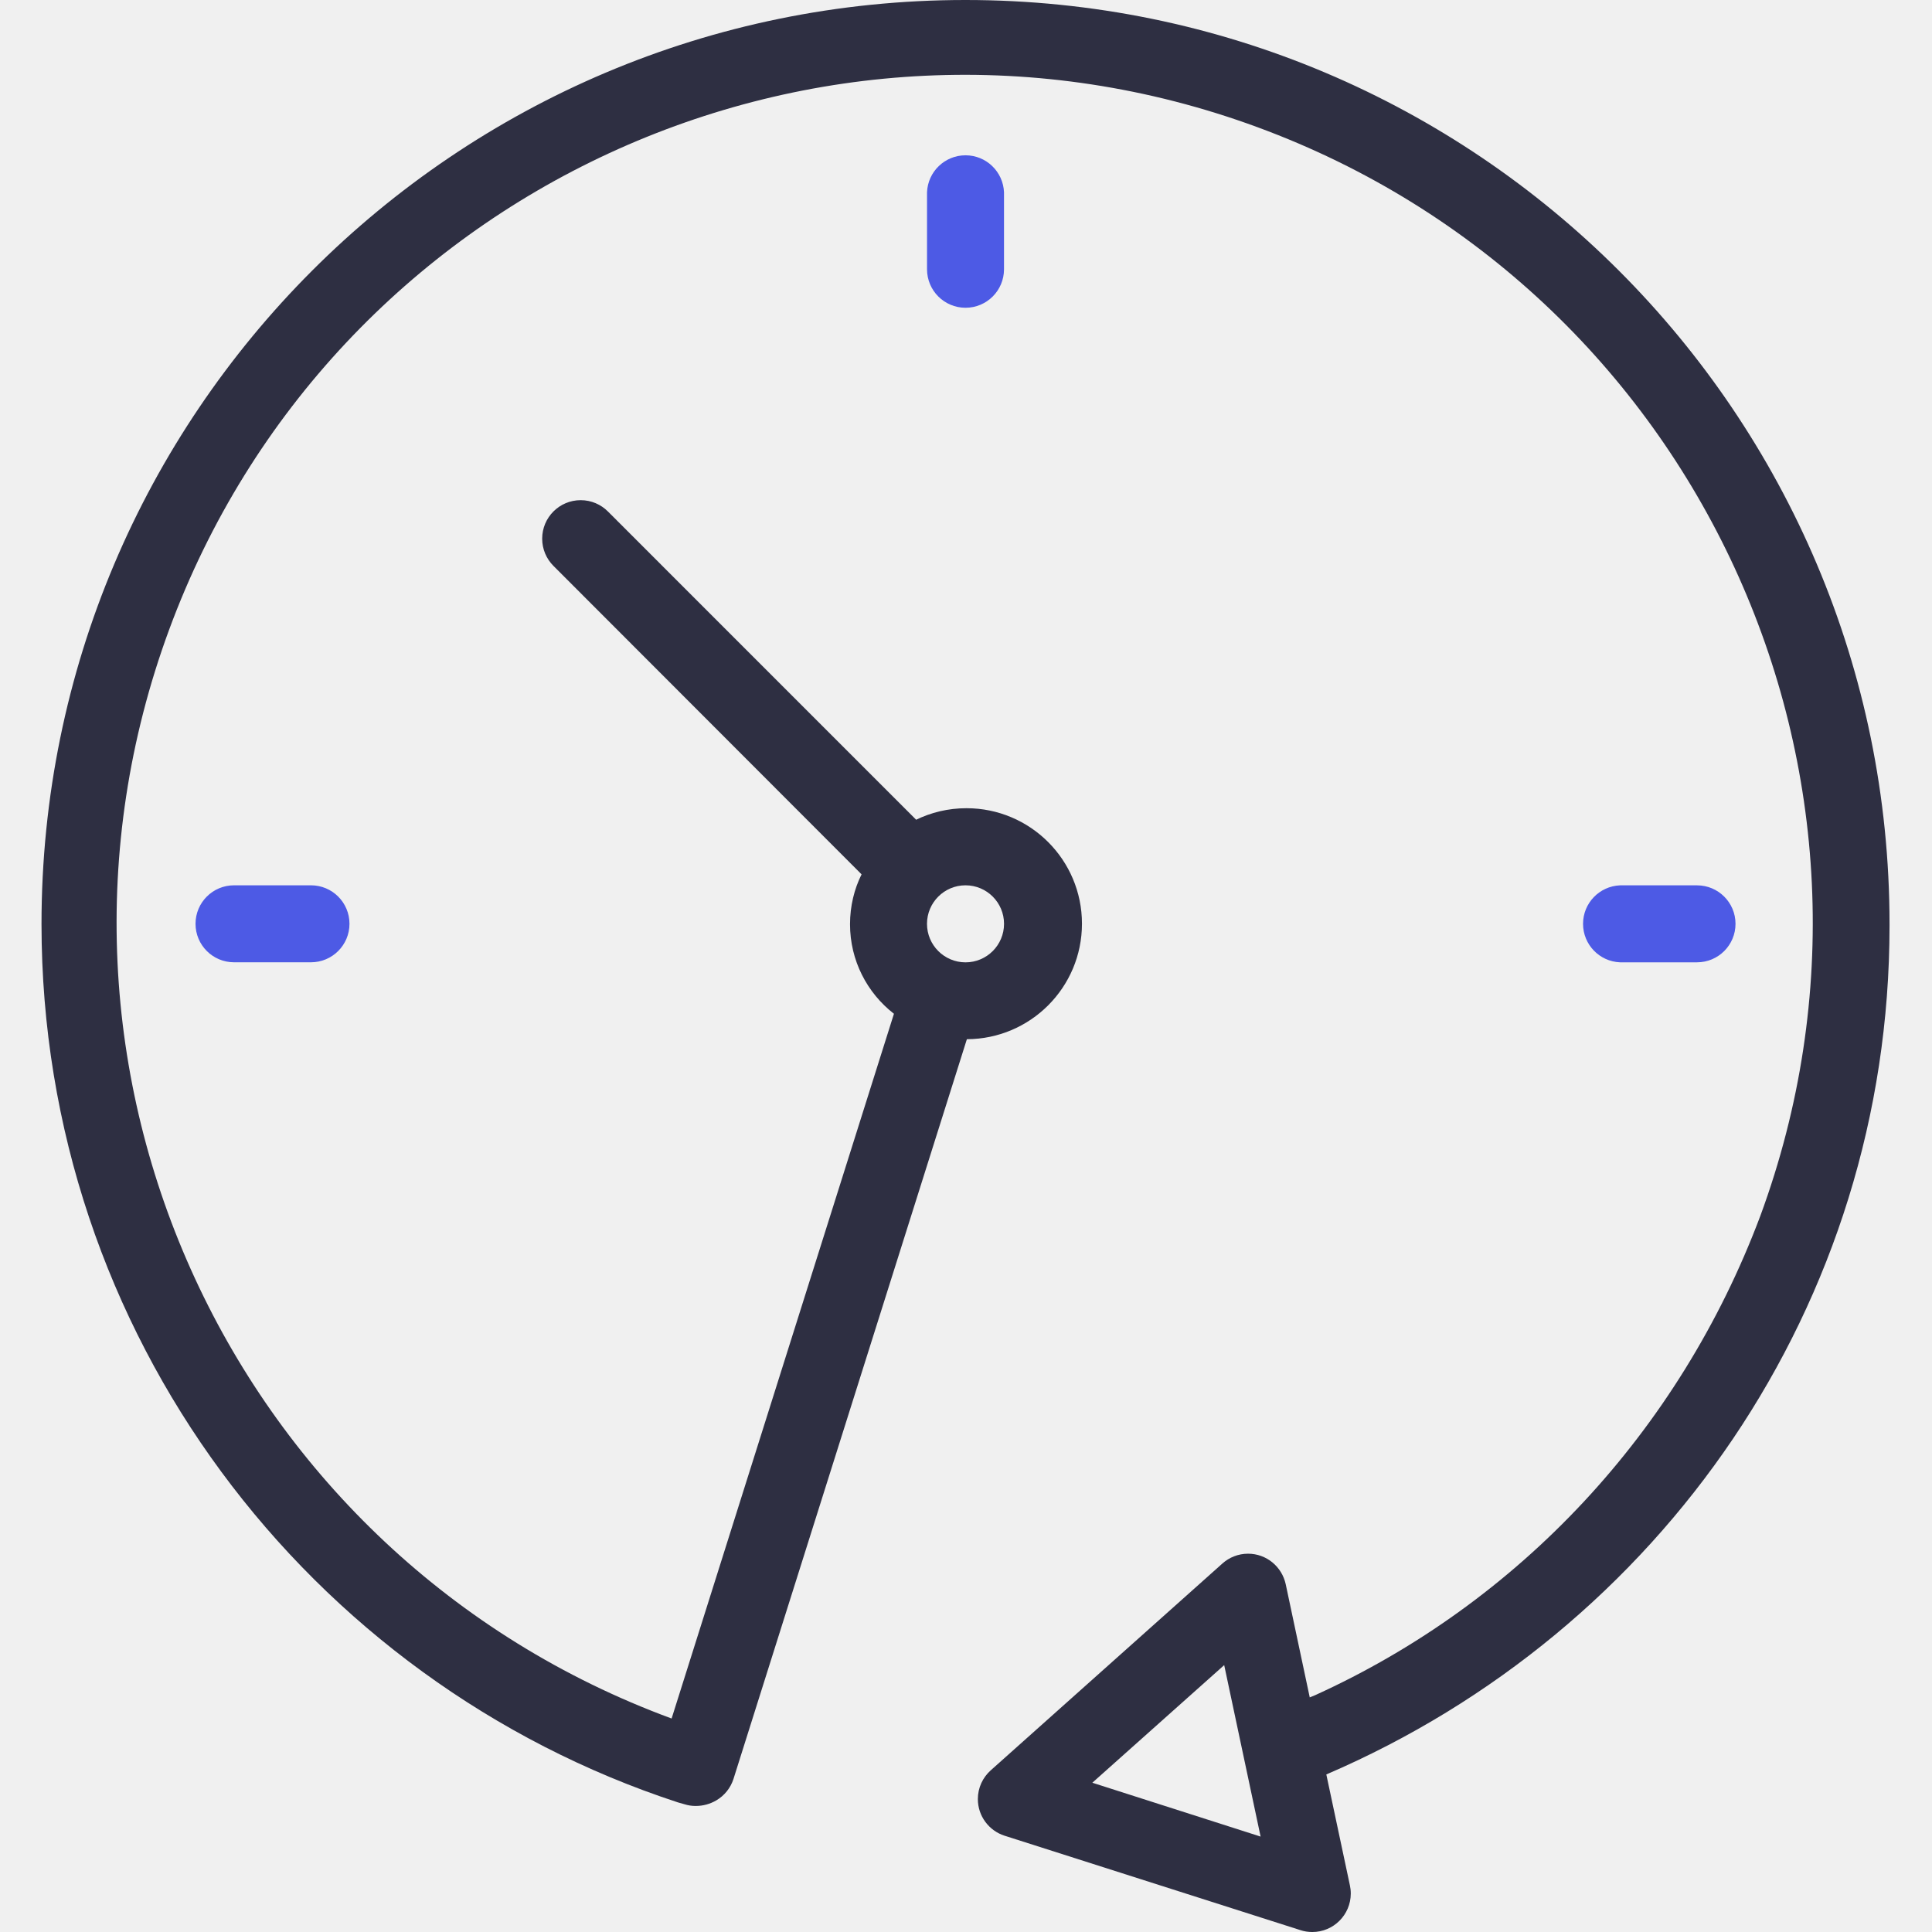
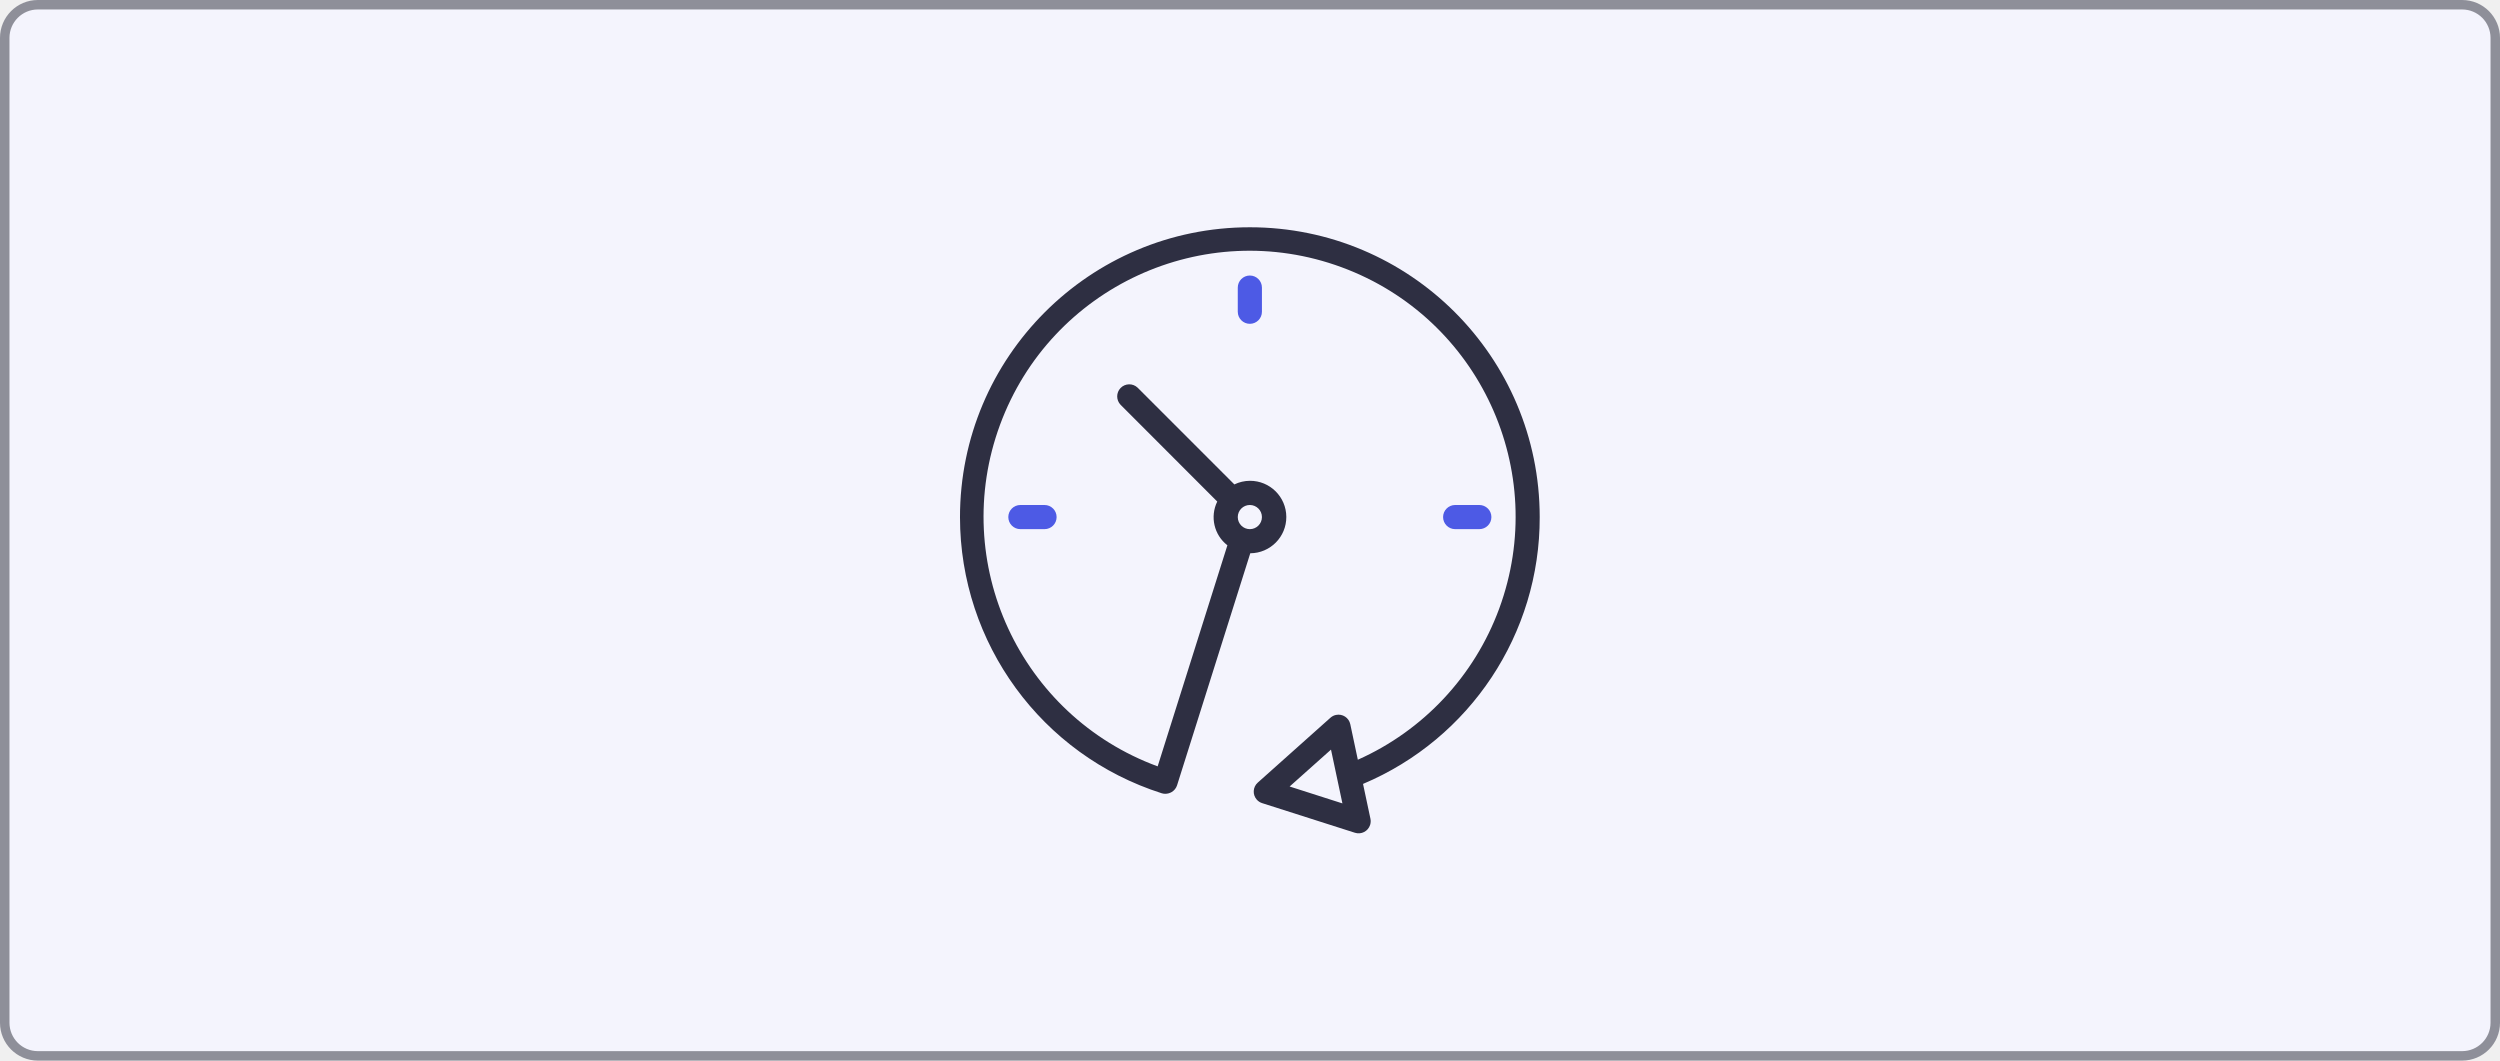
- <svg xmlns="http://www.w3.org/2000/svg" version="1.1" width="1024" height="1024" viewBox="0 0 1024 1024">
-   <g id="icomoon-ignore">
- </g>
-   <path fill="#2e2f42" d="M1001.488 489.632c-0.048-270.464-219.36-489.68-489.856-489.632-270.464 0.048-489.68 219.36-489.632 489.856 0.055 217.216 141.51 401.379 337.321 465.451l3.463 0.981c1.92 0.608 3.952 0.928 5.968 0.912 3.872 0 7.648-1.040 10.96-2.992 4.32-2.56 7.552-6.624 9.072-11.408l123.68-392c33.715-0.123 60.999-27.483 60.999-61.216 0-33.809-27.407-61.216-61.216-61.216-9.7 0-18.872 2.256-27.022 6.272l0.359-0.16-163.392-163.408c-3.692-3.69-8.792-5.972-14.424-5.972-11.269 0-20.404 9.135-20.404 20.404 0 5.636 2.285 10.739 5.98 14.432v0l163.312 163.488c-3.865 7.712-6.127 16.802-6.127 26.422 0 19.248 9.059 36.38 23.145 47.366l0.134 0.1-117.84 373.536c-232.896-85.792-352.144-344.128-266.352-577.024 85.792-232.864 344.144-352.144 577.024-266.352 232.88 85.808 352.128 344.144 266.352 577.024-43.039 114.598-128.116 204.992-235.981 254.005l-2.819 1.147-12.736-59.984c-2.024-9.303-10.188-16.169-19.956-16.169-5.224 0-9.99 1.964-13.599 5.194l0.020-0.017-122.784 109.616c-4.214 3.754-6.855 9.196-6.855 15.254 0 9.069 5.918 16.756 14.102 19.409l0.144 0.040 156.752 50.032c1.87 0.624 4.022 0.984 6.259 0.984 11.267 0 20.4-9.133 20.4-20.4 0-1.51-0.164-2.982-0.475-4.399l0.025 0.135-12.512-58.848c176.886-75.98 298.513-248.694 298.513-449.816 0-0.363 0-0.726-0.001-1.089v0.057zM511.744 469.232c11.275 0 20.416 9.141 20.416 20.416s-9.141 20.416-20.416 20.416v0c-11.275 0-20.416-9.141-20.416-20.416s9.141-20.416 20.416-20.416v0zM578.96 944.88l69.888-62.336 19.296 90.88-89.184-28.544z" />
-   <path fill="#4d5ae5" d="M491.344 101.92v40.8c0 11.267 9.133 20.4 20.4 20.4s20.4-9.133 20.4-20.4v-40.8c-0.446-10.922-9.409-19.608-20.4-19.608s-19.954 8.686-20.399 19.568l-0.001 0.040zM124.032 469.232c-11.267 0-20.4 9.133-20.4 20.4s9.133 20.4 20.4 20.4h40.8c11.267 0 20.4-9.133 20.4-20.4s-9.133-20.4-20.4-20.4h-40.8zM899.456 510.048c11.267 0 20.4-9.133 20.4-20.4s-9.133-20.4-20.4-20.4h-40.8c-10.922 0.446-19.608 9.409-19.608 20.4s8.686 19.954 19.568 20.399l0.040 0.001h40.8z" />
+ <svg xmlns="http://www.w3.org/2000/svg" width="264" height="112" viewBox="0 0 264 112" fill="none">
+   <rect x="0.5" y="0.5" width="263" height="111" rx="3.5" fill="#F4F4FD" stroke="#8E8F99" />
+   <g clip-path="url(#clip0_302815_4218)">
+     <path d="M162.593 54.602C162.59 37.698 148.883 23.997 131.978 24C115.073 24.003 101.372 37.711 101.375 54.616C101.378 67.932 109.989 79.718 122.674 83.768C122.795 83.806 122.921 83.826 123.047 83.825C123.289 83.825 123.525 83.76 123.732 83.638C124.002 83.478 124.204 83.224 124.299 82.925L132.029 58.425C134.142 58.414 135.846 56.692 135.835 54.579C135.824 52.466 134.103 50.762 131.989 50.773C131.421 50.775 130.86 50.906 130.349 51.155L120.137 40.942C119.63 40.453 118.823 40.467 118.334 40.973C117.856 41.468 117.856 42.251 118.334 42.746L128.541 52.964C127.757 54.562 128.205 56.492 129.613 57.582L122.248 80.928C107.692 75.566 100.239 59.42 105.601 44.864C110.963 30.309 127.109 22.855 141.665 28.217C156.22 33.579 163.673 49.726 158.312 64.281C155.692 71.392 150.31 77.143 143.387 80.228L142.591 76.479C142.446 75.79 141.769 75.35 141.08 75.496C140.862 75.542 140.661 75.644 140.495 75.792L132.821 82.643C132.294 83.111 132.248 83.918 132.716 84.444C132.869 84.615 133.064 84.742 133.283 84.811L143.08 87.939C143.75 88.154 144.469 87.785 144.684 87.114C144.752 86.902 144.764 86.677 144.718 86.459L143.936 82.781C155.264 78.005 162.62 66.897 162.593 54.602ZM131.984 53.327C132.688 53.327 133.26 53.898 133.26 54.602C133.26 55.307 132.688 55.878 131.984 55.878C131.28 55.878 130.709 55.307 130.709 54.602C130.709 53.898 131.28 53.327 131.984 53.327ZM136.185 83.055L140.553 79.159L141.759 84.839L136.185 83.055Z" fill="#2E2F42" />
+     <path d="M130.709 30.37V32.921C130.709 33.626 131.28 34.196 131.984 34.196C132.688 34.196 133.26 33.626 133.26 32.921V30.37C133.26 29.666 132.688 29.095 131.984 29.095C131.28 29.095 130.709 29.666 130.709 30.37Z" fill="#4D5AE5" />
+     <path d="M107.752 53.327C107.047 53.327 106.477 53.898 106.477 54.602C106.477 55.307 107.047 55.878 107.752 55.878H110.303C111.007 55.878 111.578 55.307 111.578 54.602C111.578 53.898 111.007 53.327 110.303 53.327H107.752Z" fill="#4D5AE5" />
+     <path d="M156.216 55.878C156.921 55.878 157.492 55.307 157.492 54.602C157.492 53.898 156.921 53.327 156.216 53.327H153.665C152.961 53.327 152.39 53.898 152.39 54.602C152.39 55.307 152.961 55.878 153.665 55.878H156.216Z" fill="#4D5AE5" />
+   </g>
+   <defs>
+     <clipPath id="clip0_302815_4218">
+       <rect width="64" height="64" fill="white" transform="translate(100 24)" />
+     </clipPath>
+   </defs>
</svg>
